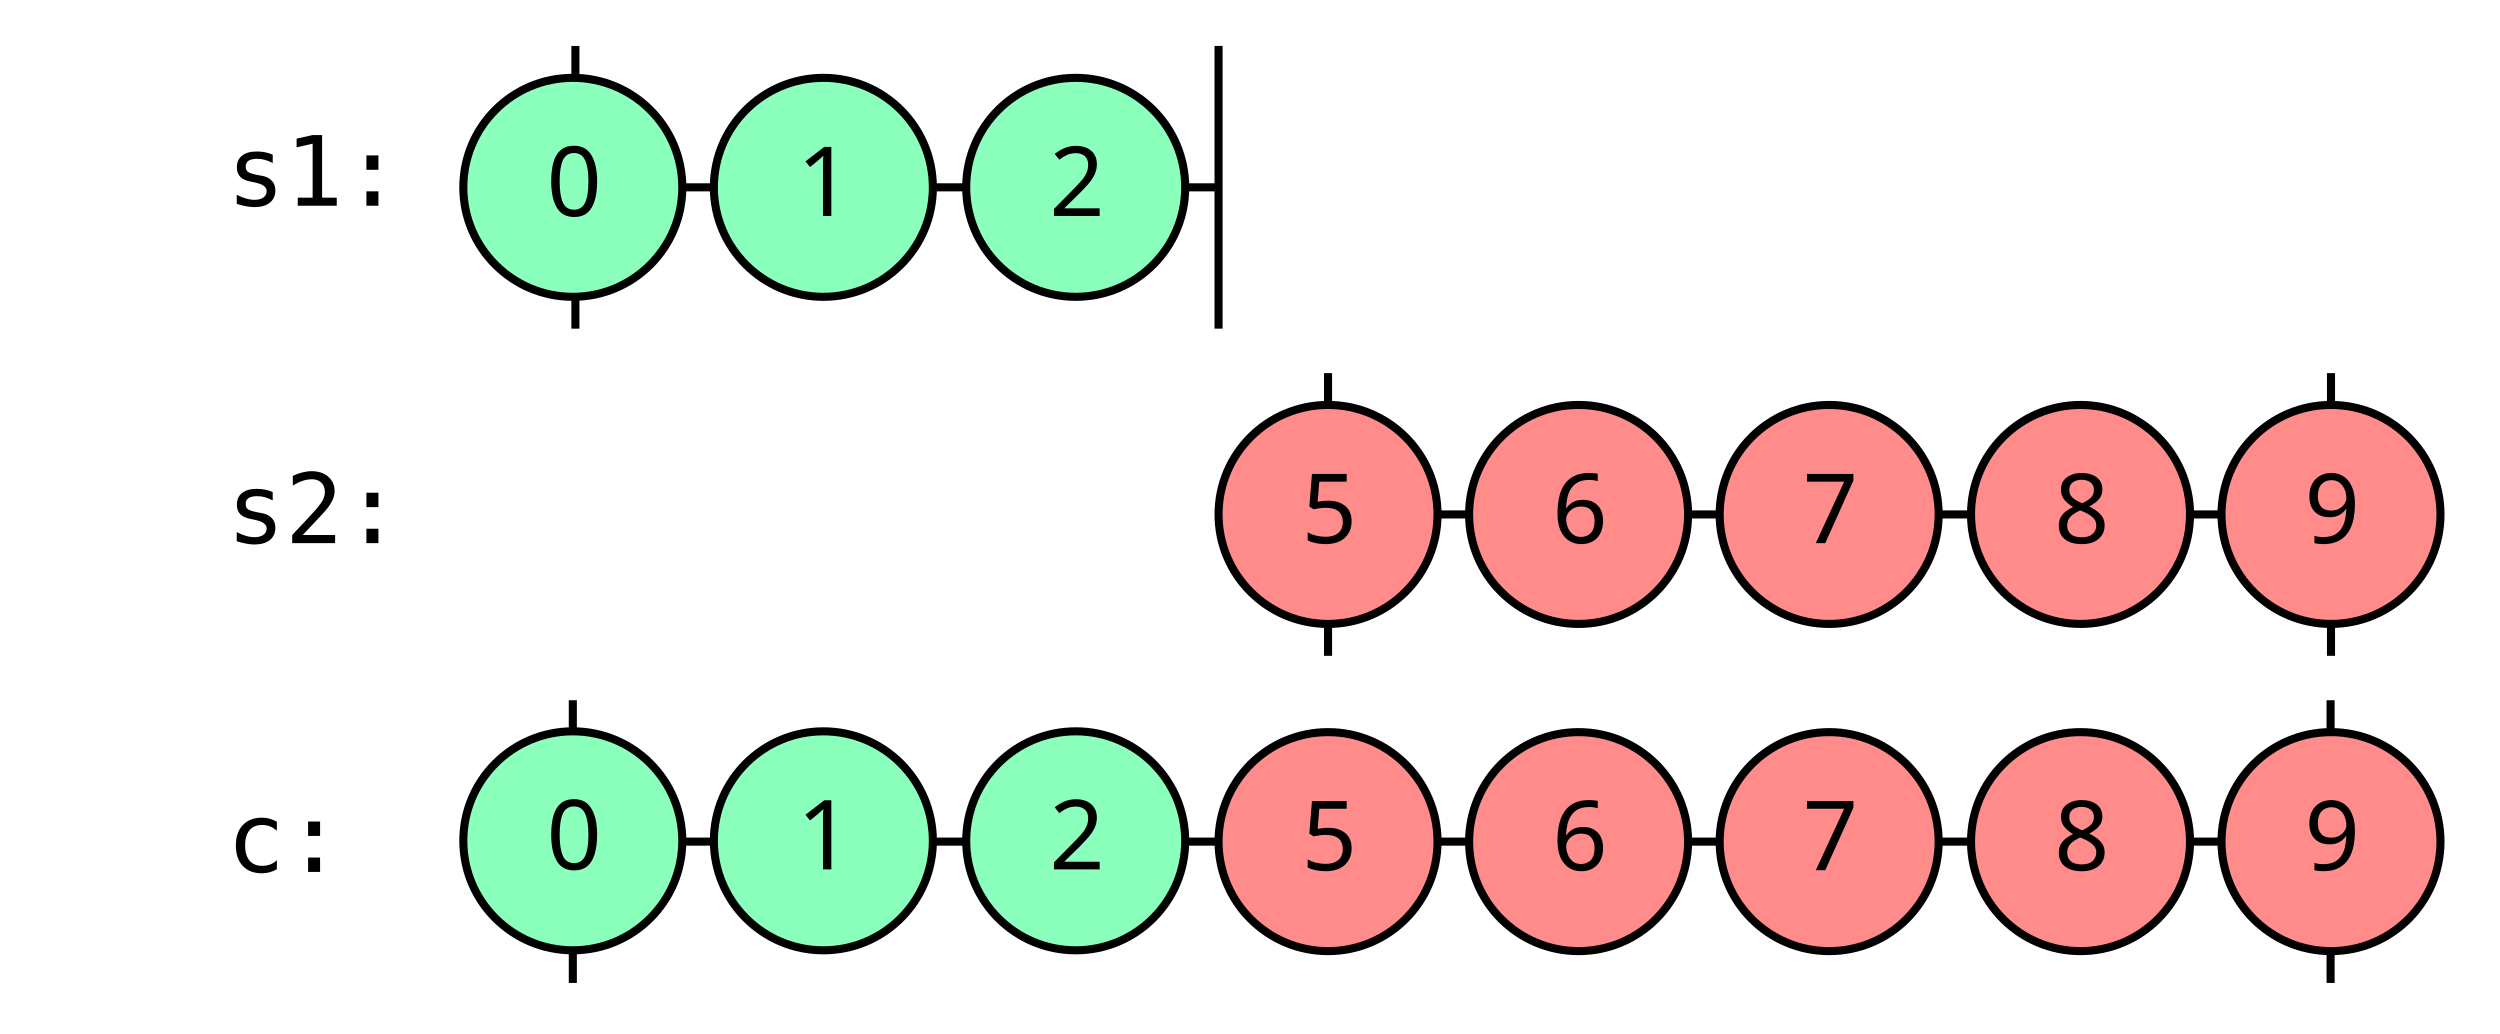
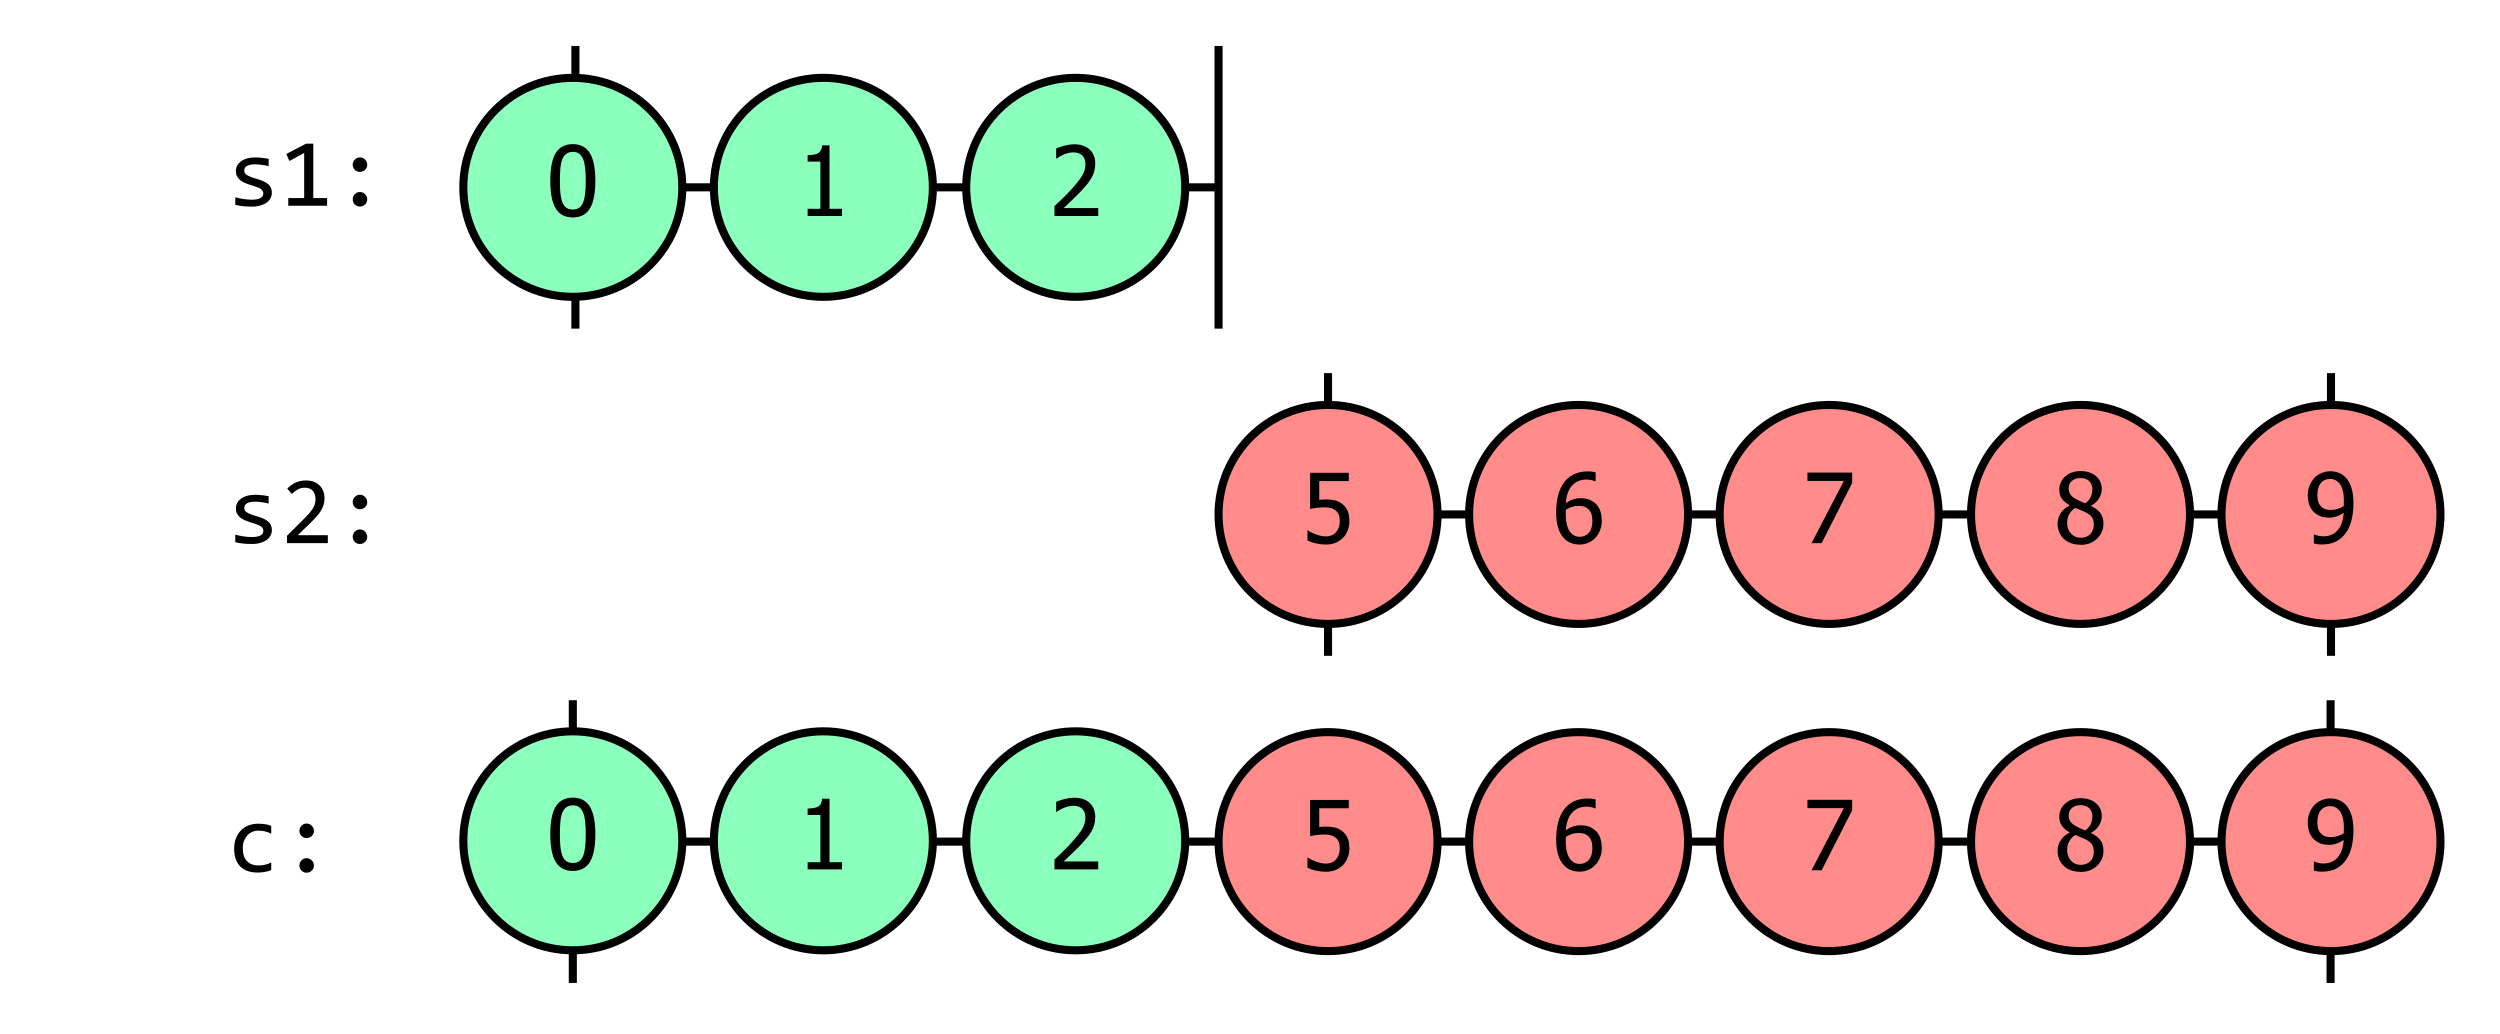
- <svg xmlns="http://www.w3.org/2000/svg" id="a" data-name="Layer 1" width="309.61" height="127.97" viewBox="0 0 309.61 127.97">
+ <svg xmlns="http://www.w3.org/2000/svg" id="Layer_1" data-name="Layer 1" viewBox="0 0 309.61 127.97">
  <defs>
    <style>
-       .e {
-         font-family: Consolas, Consolas;
-       }
- 
-       .e, .f {
-         font-size: 12px;
-       }
- 
-       .g {
+       .cls-1 {
        fill: none;
      }

-       .g, .h, .i {
+       .cls-1, .cls-2, .cls-3 {
        stroke: #000;
        stroke-miterlimit: 10;
      }

-       .h {
+       .cls-2 {
        fill: #ff8b8b;
      }

-       .f {
-         font-family: Tahoma, Tahoma;
+       .cls-4 {
+         stroke-width: 0px;
      }

-       .i {
+       .cls-3 {
        fill: #8bffbc;
      }
    </style>
  </defs>
-   <line class="g" x1="70.94" y1="86.72" x2="70.94" y2="121.73" />
-   <line id="b" data-name="source line" class="g" x1="71.26" y1="23.2" x2="150.91" y2="23.2" />
-   <line id="c" data-name="source line" class="g" x1="71.26" y1="104.23" x2="286.51" y2="104.23" />
-   <text class="e" transform="translate(28.07 25.48)">
-     <tspan x="0" y="0">s1:</tspan>
-   </text>
-   <text class="e" transform="translate(28.07 67.26)">
-     <tspan x="0" y="0">s2:</tspan>
-   </text>
-   <text class="e" transform="translate(28.07 107.98)">
-     <tspan x="0" y="0">c:</tspan>
-   </text>
-   <line class="g" x1="71.26" y1="5.69" x2="71.26" y2="40.7" />
-   <line class="g" x1="150.91" y1="5.69" x2="150.91" y2="40.7" />
+   <line class="cls-1" x1="70.94" y1="86.72" x2="70.94" y2="121.73" />
+   <line id="source_line" data-name="source line" class="cls-1" x1="71.26" y1="23.2" x2="150.91" y2="23.2" />
+   <line id="source_line-2" data-name="source line" class="cls-1" x1="71.26" y1="104.23" x2="286.51" y2="104.23" />
  <g>
-     <circle class="i" cx="70.94" cy="23.2" r="13.56" />
-     <text class="f" transform="translate(67.67 26.75)">
-       <tspan x="0" y="0">0</tspan>
-     </text>
+     <path class="cls-4" d="M33.67,23.87c0,.21-.04.39-.11.56s-.17.31-.29.44-.26.24-.42.33-.33.16-.51.22-.37.1-.56.13-.38.04-.56.04c-.4,0-.76-.02-1.1-.05s-.66-.09-.98-.17v-.94c.34.1.69.17,1.03.22s.68.08,1.01.08c.49,0,.85-.07,1.08-.2s.35-.32.35-.57c0-.11-.02-.2-.06-.28s-.1-.16-.2-.24-.25-.16-.45-.24-.49-.18-.84-.28c-.27-.08-.51-.17-.74-.27s-.42-.22-.58-.35-.29-.3-.39-.48-.14-.4-.14-.65c0-.16.04-.34.11-.54s.21-.38.39-.54.43-.31.74-.42.7-.17,1.17-.17c.23,0,.49.01.77.04s.57.07.88.13v.91c-.32-.08-.62-.14-.91-.17s-.54-.06-.75-.06c-.25,0-.47.02-.64.06s-.31.09-.42.16-.18.15-.23.24-.07.19-.07.3.02.2.06.29.12.17.23.25.27.16.47.24.46.17.78.26c.35.1.64.21.88.32s.43.24.58.37.25.29.32.46.1.37.1.59Z" />
+     <path class="cls-4" d="M40.51,25.48h-4.81v-.95h1.97v-5.59l-1.83,1-.38-.87,2.44-1.28h.9v6.74h1.71v.95Z" />
+     <path class="cls-4" d="M44.57,19.49c.12,0,.24.02.35.07s.21.11.29.2.15.18.2.29.07.22.07.35-.02.24-.07.35-.11.2-.2.28-.18.15-.29.19-.22.07-.35.07-.24-.02-.35-.07-.2-.11-.28-.19-.15-.18-.19-.28-.07-.22-.07-.35.02-.24.07-.35.11-.21.19-.29.18-.15.28-.2.22-.07.35-.07ZM44.57,23.78c.12,0,.24.02.35.07s.21.11.29.2.15.18.2.29.07.22.07.35-.02.24-.07.35-.11.2-.2.28-.18.15-.29.19-.22.07-.35.07-.24-.02-.35-.07-.2-.11-.28-.19-.15-.18-.19-.28-.07-.22-.07-.35.02-.24.07-.35.11-.21.19-.29.18-.15.28-.2.22-.07.35-.07Z" />
  </g>
  <g>
-     <circle class="i" cx="101.97" cy="23.2" r="13.56" />
-     <text class="f" transform="translate(98.69 26.75)">
-       <tspan x="0" y="0">1</tspan>
-     </text>
+     <path class="cls-4" d="M33.67,65.65c0,.21-.04.39-.11.56s-.17.31-.29.44-.26.24-.42.33-.33.16-.51.22-.37.1-.56.13-.38.04-.56.04c-.4,0-.76-.02-1.1-.05s-.66-.09-.98-.17v-.94c.34.1.69.17,1.03.22s.68.08,1.01.08c.49,0,.85-.07,1.08-.2s.35-.32.35-.57c0-.11-.02-.2-.06-.28s-.1-.16-.2-.24-.25-.16-.45-.24-.49-.18-.84-.28c-.27-.08-.51-.17-.74-.27s-.42-.22-.58-.35-.29-.3-.39-.48-.14-.4-.14-.65c0-.16.04-.34.11-.54s.21-.38.39-.54.43-.31.74-.42.7-.17,1.17-.17c.23,0,.49.01.77.04s.57.07.88.13v.91c-.32-.08-.62-.14-.91-.17s-.54-.06-.75-.06c-.25,0-.47.02-.64.06s-.31.09-.42.16-.18.15-.23.24-.07.19-.07.3.02.2.06.29.12.17.23.25.27.16.47.24.46.17.78.26c.35.1.64.21.88.32s.43.24.58.37.25.29.32.46.1.37.1.59Z" />
+     <path class="cls-4" d="M40.58,67.26h-5.04v-.91l1.98-1.97c.32-.32.59-.6.79-.83s.36-.45.47-.64.19-.38.23-.55.06-.36.06-.56c0-.19-.03-.37-.08-.54s-.13-.32-.23-.45-.24-.23-.41-.3-.37-.11-.6-.11c-.32,0-.62.07-.88.22s-.51.33-.73.56l-.56-.67c.29-.3.62-.55,1-.73s.82-.28,1.32-.28c.34,0,.65.05.93.15s.52.25.72.44.36.43.47.7.17.59.17.94c0,.29-.04.56-.12.81s-.2.5-.35.75-.36.5-.6.77-.52.56-.85.87l-1.39,1.35h3.72v.97Z" />
+     <path class="cls-4" d="M44.57,61.27c.12,0,.24.02.35.07s.21.11.29.2.15.18.2.29.07.22.07.35-.02.24-.07.35-.11.2-.2.28-.18.15-.29.19-.22.07-.35.07-.24-.02-.35-.07-.2-.11-.28-.19-.15-.18-.19-.28-.07-.22-.07-.35.02-.24.07-.35.11-.21.19-.29.18-.15.28-.2.22-.07.35-.07ZM44.57,65.57c.12,0,.24.02.35.07s.21.11.29.2.15.18.2.29.07.22.07.35-.02.24-.07.35-.11.2-.2.28-.18.15-.29.19-.22.07-.35.07-.24-.02-.35-.07-.2-.11-.28-.19-.15-.18-.19-.28-.07-.22-.07-.35.02-.24.07-.35.11-.21.19-.29.18-.15.28-.2.22-.07.35-.07Z" />
  </g>
  <g>
-     <circle class="i" cx="133.22" cy="23.2" r="13.56" />
-     <text class="f" transform="translate(129.95 26.75)">
-       <tspan x="0" y="0">2</tspan>
-     </text>
+     <path class="cls-4" d="M33.58,107.76c-.27.1-.54.18-.82.23s-.57.07-.86.07c-.93,0-1.65-.25-2.15-.76s-.75-1.24-.75-2.21c0-.46.07-.89.22-1.27s.35-.7.61-.97.57-.48.94-.62.76-.22,1.2-.22c.3,0,.59.02.86.06s.52.11.76.21v.97c-.25-.13-.51-.23-.78-.29s-.54-.09-.82-.09c-.26,0-.51.05-.74.15s-.44.24-.61.43-.31.42-.42.69-.15.57-.15.91c0,.71.17,1.24.52,1.6s.83.53,1.44.53c.28,0,.55-.03.81-.09s.51-.16.75-.28v.95Z" />
+     <path class="cls-4" d="M37.97,101.99c.12,0,.24.02.35.07s.21.11.29.2.15.18.2.29.07.22.07.35-.02.24-.07.35-.11.2-.2.28-.18.15-.29.19-.22.07-.35.07-.24-.02-.35-.07-.2-.11-.28-.19-.15-.18-.19-.28-.07-.22-.07-.35.02-.24.07-.35.11-.21.19-.29.18-.15.28-.2.22-.07.35-.07ZM37.97,106.28c.12,0,.24.02.35.07s.21.11.29.2.15.18.2.29.07.22.07.35-.02.24-.07.35-.11.2-.2.28-.18.15-.29.19-.22.07-.35.07-.24-.02-.35-.07-.2-.11-.28-.19-.15-.18-.19-.28-.07-.22-.07-.35.02-.24.07-.35.11-.21.19-.29.18-.15.28-.2.22-.07.35-.07Z" />
+   </g>
+   <line class="cls-1" x1="71.26" y1="5.69" x2="71.26" y2="40.7" />
+   <line class="cls-1" x1="150.91" y1="5.69" x2="150.91" y2="40.7" />
+   <g>
+     <circle class="cls-3" cx="70.94" cy="23.2" r="13.56" />
+     <path class="cls-4" d="M73.73,22.38c0,1.57-.23,2.72-.68,3.45s-1.16,1.1-2.11,1.1-1.67-.37-2.12-1.12-.67-1.88-.67-3.42.23-2.73.68-3.45,1.16-1.09,2.11-1.09,1.67.38,2.12,1.13.67,1.89.67,3.4ZM72.23,25.04c.11-.29.19-.65.24-1.1s.07-.96.07-1.56-.02-1.12-.07-1.56-.13-.81-.25-1.1c-.12-.3-.28-.52-.48-.68s-.47-.23-.8-.23-.59.08-.8.23-.37.38-.5.69c-.12.3-.2.67-.24,1.12s-.06.96-.06,1.54c0,.61.02,1.12.06,1.53s.12.78.24,1.1c.11.3.27.53.48.69s.48.24.82.24.59-.08.8-.23.37-.38.49-.69Z" />
  </g>
  <g>
-     <circle class="i" cx="70.94" cy="104.13" r="13.56" />
-     <text class="f" transform="translate(67.67 107.67)">
-       <tspan x="0" y="0">0</tspan>
-     </text>
+     <circle class="cls-3" cx="101.97" cy="23.2" r="13.56" />
+     <path class="cls-4" d="M104.27,26.75h-4.25v-.89h1.58v-5.85h-1.58v-.8c.6,0,1.04-.08,1.32-.25s.44-.49.48-.96h.91v7.86h1.55v.89Z" />
  </g>
  <g>
-     <circle class="i" cx="101.97" cy="104.13" r="13.56" />
-     <text class="f" transform="translate(98.69 107.67)">
-       <tspan x="0" y="0">1</tspan>
-     </text>
+     <circle class="cls-3" cx="133.22" cy="23.2" r="13.56" />
+     <path class="cls-4" d="M135.97,26.75h-5.38v-1.22c.39-.37.75-.72,1.1-1.05s.68-.69,1.01-1.05c.66-.73,1.12-1.32,1.36-1.75s.36-.89.36-1.36c0-.24-.04-.46-.11-.64s-.18-.34-.31-.46c-.14-.12-.29-.21-.47-.26s-.38-.09-.59-.09-.42.03-.63.08-.42.12-.61.2c-.16.07-.32.15-.47.24s-.28.17-.37.24h-.06v-1.24c.24-.12.58-.24,1.01-.35s.84-.17,1.23-.17c.81,0,1.45.22,1.91.65s.69,1.02.69,1.75c0,.34-.04.65-.12.94s-.19.56-.33.8c-.14.25-.32.51-.52.76s-.42.5-.64.74c-.37.4-.78.81-1.23,1.24s-.81.77-1.08,1.02h4.29v1Z" />
  </g>
  <g>
-     <circle class="i" cx="133.22" cy="104.13" r="13.56" />
-     <text class="f" transform="translate(129.95 107.67)">
-       <tspan x="0" y="0">2</tspan>
-     </text>
-   </g>
-   <line id="d" data-name="source line" class="g" x1="164.47" y1="63.71" x2="288.44" y2="63.71" />
-   <line class="g" x1="288.68" y1="46.21" x2="288.68" y2="81.22" />
-   <line class="g" x1="164.47" y1="46.21" x2="164.47" y2="81.22" />
-   <g>
-     <circle class="h" cx="257.66" cy="63.71" r="13.56" />
-     <text class="f" transform="translate(254.38 67.26)">
-       <tspan x="0" y="0">8</tspan>
-     </text>
+     <circle class="cls-3" cx="70.94" cy="104.13" r="13.56" />
+     <path class="cls-4" d="M73.73,103.31c0,1.57-.23,2.72-.68,3.45s-1.16,1.1-2.11,1.1-1.67-.37-2.12-1.12-.67-1.88-.67-3.42.23-2.73.68-3.45,1.16-1.09,2.11-1.09,1.67.38,2.12,1.13.67,1.89.67,3.4ZM72.23,105.97c.11-.29.19-.65.24-1.1s.07-.96.07-1.56-.02-1.12-.07-1.56-.13-.81-.25-1.1c-.12-.3-.28-.52-.48-.68s-.47-.23-.8-.23-.59.08-.8.23-.37.38-.5.69c-.12.3-.2.67-.24,1.12s-.06.96-.06,1.54c0,.61.02,1.12.06,1.53s.12.78.24,1.1c.11.3.27.53.48.69s.48.24.82.24.59-.08.8-.23.37-.38.49-.69Z" />
  </g>
  <g>
-     <circle class="h" cx="288.68" cy="63.71" r="13.56" />
-     <text class="f" transform="translate(285.41 67.26)">
-       <tspan x="0" y="0">9</tspan>
-     </text>
+     <circle class="cls-3" cx="101.97" cy="104.13" r="13.56" />
+     <path class="cls-4" d="M104.27,107.67h-4.25v-.89h1.58v-5.85h-1.58v-.8c.6,0,1.04-.08,1.32-.25s.44-.49.48-.96h.91v7.86h1.55v.89Z" />
  </g>
  <g>
-     <circle class="h" cx="164.47" cy="63.71" r="13.56" />
-     <text class="f" transform="translate(161.2 67.26)">
-       <tspan x="0" y="0">5</tspan>
-     </text>
+     <circle class="cls-3" cx="133.22" cy="104.13" r="13.56" />
+     <path class="cls-4" d="M135.97,107.67h-5.38v-1.22c.39-.37.75-.72,1.1-1.05s.68-.69,1.01-1.05c.66-.73,1.12-1.32,1.36-1.75s.36-.89.36-1.36c0-.24-.04-.46-.11-.64s-.18-.34-.31-.46c-.14-.12-.29-.21-.47-.26s-.38-.09-.59-.09-.42.03-.63.08-.42.12-.61.2c-.16.07-.32.15-.47.24s-.28.17-.37.24h-.06v-1.24c.24-.12.58-.24,1.01-.35s.84-.17,1.23-.17c.81,0,1.45.22,1.91.65s.69,1.02.69,1.75c0,.34-.04.65-.12.94s-.19.56-.33.8c-.14.25-.32.51-.52.76s-.42.5-.64.74c-.37.4-.78.81-1.23,1.24s-.81.77-1.08,1.02h4.29v1Z" />
+   </g>
+   <line id="source_line-3" data-name="source line" class="cls-1" x1="164.47" y1="63.71" x2="288.44" y2="63.71" />
+   <line class="cls-1" x1="288.68" y1="46.21" x2="288.68" y2="81.22" />
+   <line class="cls-1" x1="164.47" y1="46.21" x2="164.47" y2="81.22" />
+   <g>
+     <circle class="cls-2" cx="257.66" cy="63.71" r="13.56" />
+     <path class="cls-4" d="M257.66,67.46c-.43,0-.83-.06-1.18-.19s-.66-.31-.91-.56c-.25-.23-.43-.51-.56-.83s-.19-.66-.19-1.02c0-.47.13-.91.38-1.3s.62-.71,1.1-.95v-.04c-.43-.25-.75-.52-.96-.82s-.31-.67-.31-1.11c0-.66.25-1.2.74-1.64s1.12-.66,1.89-.66,1.43.21,1.91.62.72.95.72,1.6c0,.39-.11.78-.34,1.16s-.56.68-.99.9v.04c.51.24.89.53,1.15.87s.39.78.39,1.31c0,.75-.27,1.37-.81,1.88s-1.22.76-2.03.76ZM259.3,64.94c0-.36-.07-.64-.21-.86s-.41-.43-.81-.64c-.13-.07-.31-.15-.53-.24s-.47-.19-.75-.3c-.32.21-.57.48-.74.79s-.26.67-.26,1.08c0,.53.16.96.48,1.31s.72.52,1.2.52.89-.15,1.18-.44.45-.7.45-1.2ZM259.13,60.57c0-.39-.13-.72-.39-.98s-.62-.39-1.09-.39c-.43,0-.77.12-1.05.35s-.41.55-.41.95c0,.29.07.53.21.73s.35.38.62.54c.12.07.31.16.55.28s.47.21.68.28c.34-.26.57-.53.69-.81s.18-.59.18-.95Z" />
  </g>
  <g>
-     <circle class="h" cx="195.5" cy="63.71" r="13.56" />
-     <text class="f" transform="translate(192.23 67.26)">
-       <tspan x="0" y="0">6</tspan>
-     </text>
+     <circle class="cls-2" cx="288.68" cy="63.71" r="13.56" />
+     <path class="cls-4" d="M285.8,61.37c0-.45.07-.86.22-1.23s.35-.69.6-.96c.24-.26.54-.46.89-.6s.7-.22,1.06-.22c.4,0,.77.07,1.09.2s.61.33.85.58c.3.32.53.74.7,1.26s.25,1.18.25,1.97c0,.72-.08,1.41-.24,2.05s-.4,1.18-.72,1.61c-.34.45-.74.8-1.21,1.04s-1.05.36-1.74.36c-.16,0-.32,0-.5-.03s-.34-.05-.49-.1v-1.12h.06c.1.05.25.11.46.16s.42.08.63.08c.77,0,1.37-.25,1.8-.76s.69-1.22.74-2.16c-.31.21-.61.37-.89.46s-.59.15-.92.15-.62-.04-.88-.11-.53-.21-.8-.41c-.31-.24-.55-.54-.71-.91s-.24-.81-.24-1.32ZM290.28,62.12c0-.59-.05-1.08-.16-1.45s-.26-.66-.45-.86c-.17-.19-.35-.32-.52-.39s-.37-.11-.58-.11c-.48,0-.86.17-1.15.52s-.43.84-.43,1.49c0,.37.05.67.14.91s.25.44.46.62c.15.12.32.2.5.24s.39.06.6.06c.25,0,.52-.04.81-.13s.54-.2.76-.35c0-.06,0-.14.01-.23s0-.2,0-.32Z" />
  </g>
  <g>
-     <circle class="h" cx="226.53" cy="63.71" r="13.56" />
-     <text class="f" transform="translate(223.25 67.26)">
-       <tspan x="0" y="0">7</tspan>
-     </text>
+     <circle class="cls-2" cx="164.47" cy="63.71" r="13.56" />
+     <path class="cls-4" d="M167.12,64.48c0,.42-.07.81-.2,1.17s-.32.67-.57.93c-.25.27-.55.47-.92.63s-.77.23-1.23.23c-.42,0-.83-.05-1.23-.14s-.75-.21-1.05-.36v-1.24h.08c.09.07.22.14.39.23s.35.16.56.24c.23.08.44.15.63.19s.41.07.64.07.46-.04.69-.13.41-.22.57-.41c.14-.17.25-.37.33-.6s.11-.5.11-.81-.04-.56-.13-.76-.21-.36-.37-.49c-.17-.15-.37-.25-.62-.31s-.52-.09-.82-.09c-.32,0-.63.02-.96.07s-.58.09-.77.14v-4.49h4.79v1.03h-3.66v2.32c.14-.02.28-.03.42-.04s.26-.01.38-.01c.45,0,.82.04,1.13.11s.61.22.89.43c.29.22.51.49.67.82s.23.76.23,1.28Z" />
  </g>
  <g>
-     <circle class="h" cx="257.66" cy="104.23" r="13.56" />
-     <text class="f" transform="translate(254.38 107.77)">
-       <tspan x="0" y="0">8</tspan>
-     </text>
+     <circle class="cls-2" cx="195.5" cy="63.71" r="13.56" />
+     <path class="cls-4" d="M198.38,64.43c0,.45-.07.86-.22,1.24s-.35.7-.6.95c-.26.27-.55.47-.88.61s-.68.21-1.07.21-.75-.07-1.08-.2-.61-.33-.85-.59c-.3-.32-.54-.74-.71-1.27s-.25-1.18-.25-1.95.08-1.44.23-2.05.4-1.14.72-1.6c.32-.44.72-.79,1.22-1.03s1.08-.37,1.73-.37c.2,0,.38,0,.54.03s.32.05.45.09v1.12h-.05c-.11-.06-.26-.11-.46-.16s-.41-.07-.64-.07c-.73,0-1.31.25-1.76.74s-.71,1.22-.79,2.18c.28-.2.56-.35.86-.45s.61-.16.96-.16.64.03.89.1.52.21.8.41c.32.24.56.55.71.92s.23.81.23,1.31ZM197.2,64.48c0-.36-.05-.66-.14-.9s-.25-.45-.46-.62c-.15-.12-.33-.21-.52-.25s-.39-.06-.59-.06c-.27,0-.54.04-.8.12s-.51.2-.76.36c0,.09-.01.17-.02.25s0,.18,0,.3c0,.61.06,1.09.18,1.46s.27.65.44.84c.17.18.34.31.52.39s.37.11.58.11c.47,0,.85-.17,1.14-.5s.44-.84.44-1.51Z" />
  </g>
  <g>
-     <circle class="h" cx="164.47" cy="104.23" r="13.56" />
-     <text class="f" transform="translate(161.2 107.77)">
-       <tspan x="0" y="0">5</tspan>
-     </text>
+     <circle class="cls-2" cx="226.53" cy="63.71" r="13.56" />
+     <path class="cls-4" d="M229.37,59.84l-3.77,7.42h-1.25l4-7.7h-4.51v-1.03h5.54v1.31Z" />
  </g>
  <g>
-     <circle class="h" cx="195.5" cy="104.23" r="13.56" />
-     <text class="f" transform="translate(192.23 107.77)">
-       <tspan x="0" y="0">6</tspan>
-     </text>
+     <circle class="cls-2" cx="257.66" cy="104.23" r="13.56" />
+     <path class="cls-4" d="M257.66,107.97c-.43,0-.83-.06-1.18-.19s-.66-.31-.91-.56c-.25-.23-.43-.51-.56-.83s-.19-.66-.19-1.02c0-.47.13-.91.38-1.3s.62-.71,1.1-.95v-.04c-.43-.25-.75-.52-.96-.82s-.31-.67-.31-1.11c0-.66.25-1.2.74-1.64s1.12-.66,1.89-.66,1.43.21,1.91.62.72.95.72,1.6c0,.39-.11.78-.34,1.16s-.56.68-.99.9v.04c.51.24.89.53,1.15.87s.39.78.39,1.31c0,.75-.27,1.37-.81,1.88s-1.22.76-2.03.76ZM259.3,105.45c0-.36-.07-.64-.21-.86s-.41-.43-.81-.64c-.13-.07-.31-.15-.53-.24s-.47-.19-.75-.3c-.32.21-.57.48-.74.79s-.26.67-.26,1.08c0,.53.16.96.48,1.31s.72.52,1.2.52.89-.15,1.18-.44.45-.7.45-1.2ZM259.13,101.08c0-.39-.13-.72-.39-.98s-.62-.39-1.09-.39c-.43,0-.77.12-1.05.35s-.41.55-.41.95c0,.29.07.53.21.73s.35.38.62.54c.12.07.31.16.55.28s.47.21.68.28c.34-.26.57-.53.69-.81s.18-.59.18-.95Z" />
  </g>
  <g>
-     <circle class="h" cx="226.53" cy="104.23" r="13.56" />
-     <text class="f" transform="translate(223.25 107.77)">
-       <tspan x="0" y="0">7</tspan>
-     </text>
+     <circle class="cls-2" cx="164.47" cy="104.23" r="13.56" />
+     <path class="cls-4" d="M167.12,105c0,.42-.07.81-.2,1.17s-.32.67-.57.93c-.25.27-.55.47-.92.63s-.77.23-1.23.23c-.42,0-.83-.05-1.23-.14s-.75-.21-1.05-.36v-1.24h.08c.09.07.22.14.39.23s.35.16.56.24c.23.08.44.15.63.19s.41.07.64.07.46-.04.69-.13.41-.22.57-.41c.14-.17.25-.37.33-.6s.11-.5.11-.81-.04-.56-.13-.76-.21-.36-.37-.49c-.17-.15-.37-.25-.62-.31s-.52-.09-.82-.09c-.32,0-.63.02-.96.07s-.58.09-.77.14v-4.49h4.79v1.03h-3.66v2.32c.14-.02.28-.03.42-.04s.26-.01.38-.01c.45,0,.82.04,1.13.11s.61.22.89.43c.29.22.51.49.67.82s.23.76.23,1.28Z" />
  </g>
-   <line class="g" x1="288.63" y1="86.72" x2="288.63" y2="121.73" />
  <g>
-     <circle class="h" cx="288.68" cy="104.23" r="13.56" />
-     <text class="f" transform="translate(285.41 107.77)">
-       <tspan x="0" y="0">9</tspan>
-     </text>
+     <circle class="cls-2" cx="195.5" cy="104.23" r="13.56" />
+     <path class="cls-4" d="M198.38,104.94c0,.45-.07.86-.22,1.24s-.35.7-.6.95c-.26.27-.55.47-.88.61s-.68.21-1.07.21-.75-.07-1.08-.2-.61-.33-.85-.59c-.3-.32-.54-.74-.71-1.27s-.25-1.18-.25-1.95.08-1.44.23-2.05.4-1.14.72-1.6c.32-.44.72-.79,1.22-1.03s1.08-.37,1.73-.37c.2,0,.38,0,.54.03s.32.05.45.09v1.12h-.05c-.11-.06-.26-.11-.46-.16s-.41-.07-.64-.07c-.73,0-1.31.25-1.76.74s-.71,1.22-.79,2.18c.28-.2.56-.35.86-.45s.61-.16.96-.16.64.03.89.1.52.21.8.41c.32.24.56.55.71.92s.23.81.23,1.31ZM197.2,104.99c0-.36-.05-.66-.14-.9s-.25-.45-.46-.62c-.15-.12-.33-.21-.52-.25s-.39-.06-.59-.06c-.27,0-.54.04-.8.12s-.51.2-.76.36c0,.09-.01.17-.02.25s0,.18,0,.3c0,.61.06,1.09.18,1.46s.27.65.44.84c.17.18.34.31.52.39s.37.11.58.11c.47,0,.85-.17,1.14-.5s.44-.84.44-1.51Z" />
+   </g>
+   <g>
+     <circle class="cls-2" cx="226.53" cy="104.23" r="13.56" />
+     <path class="cls-4" d="M229.37,100.36l-3.77,7.42h-1.25l4-7.7h-4.51v-1.03h5.54v1.31Z" />
+   </g>
+   <line class="cls-1" x1="288.63" y1="86.72" x2="288.63" y2="121.73" />
+   <g>
+     <circle class="cls-2" cx="288.68" cy="104.23" r="13.56" />
+     <path class="cls-4" d="M285.8,101.89c0-.45.07-.86.22-1.23s.35-.69.6-.96c.24-.26.54-.46.89-.6s.7-.22,1.06-.22c.4,0,.77.07,1.09.2s.61.33.85.58c.3.32.53.74.7,1.26s.25,1.18.25,1.97c0,.72-.08,1.41-.24,2.05s-.4,1.18-.72,1.61c-.34.45-.74.8-1.21,1.04s-1.05.36-1.74.36c-.16,0-.32,0-.5-.03s-.34-.05-.49-.1v-1.12h.06c.1.05.25.11.46.16s.42.08.63.08c.77,0,1.37-.25,1.8-.76s.69-1.22.74-2.16c-.31.21-.61.37-.89.46s-.59.15-.92.15-.62-.04-.88-.11-.53-.21-.8-.41c-.31-.24-.55-.54-.71-.91s-.24-.81-.24-1.32ZM290.28,102.64c0-.59-.05-1.08-.16-1.45s-.26-.66-.45-.86c-.17-.19-.35-.32-.52-.39s-.37-.11-.58-.11c-.48,0-.86.17-1.15.52s-.43.84-.43,1.49c0,.37.05.67.14.91s.25.44.46.62c.15.12.32.2.5.24s.39.06.6.06c.25,0,.52-.04.81-.13s.54-.2.76-.35c0-.06,0-.14.01-.23s0-.2,0-.32Z" />
  </g>
</svg>
